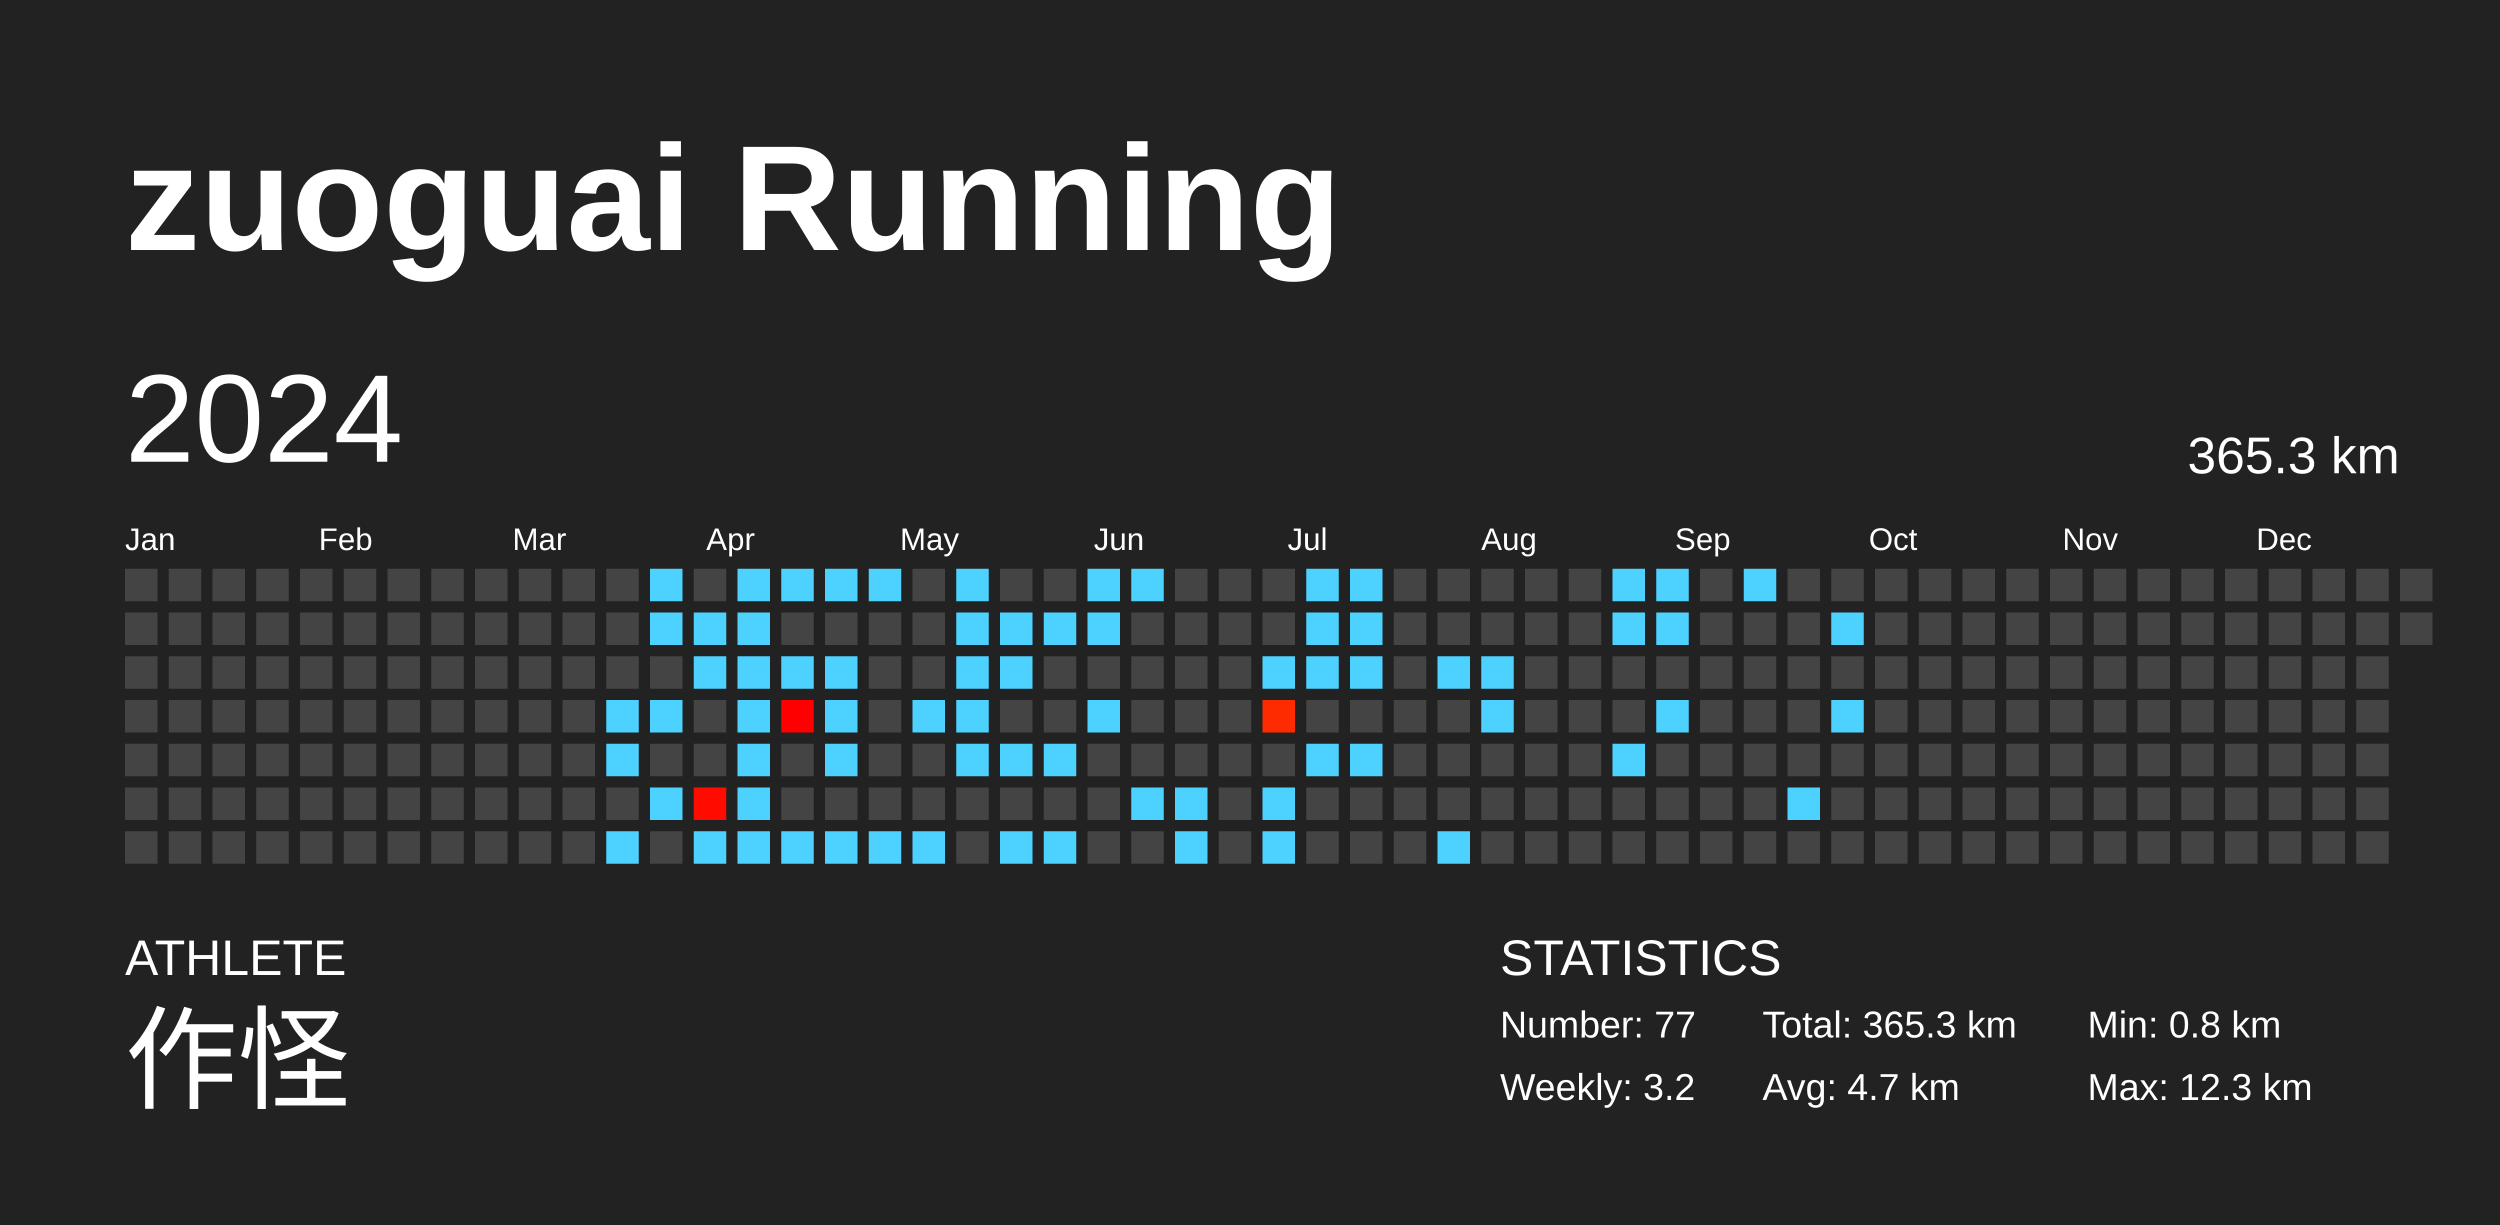
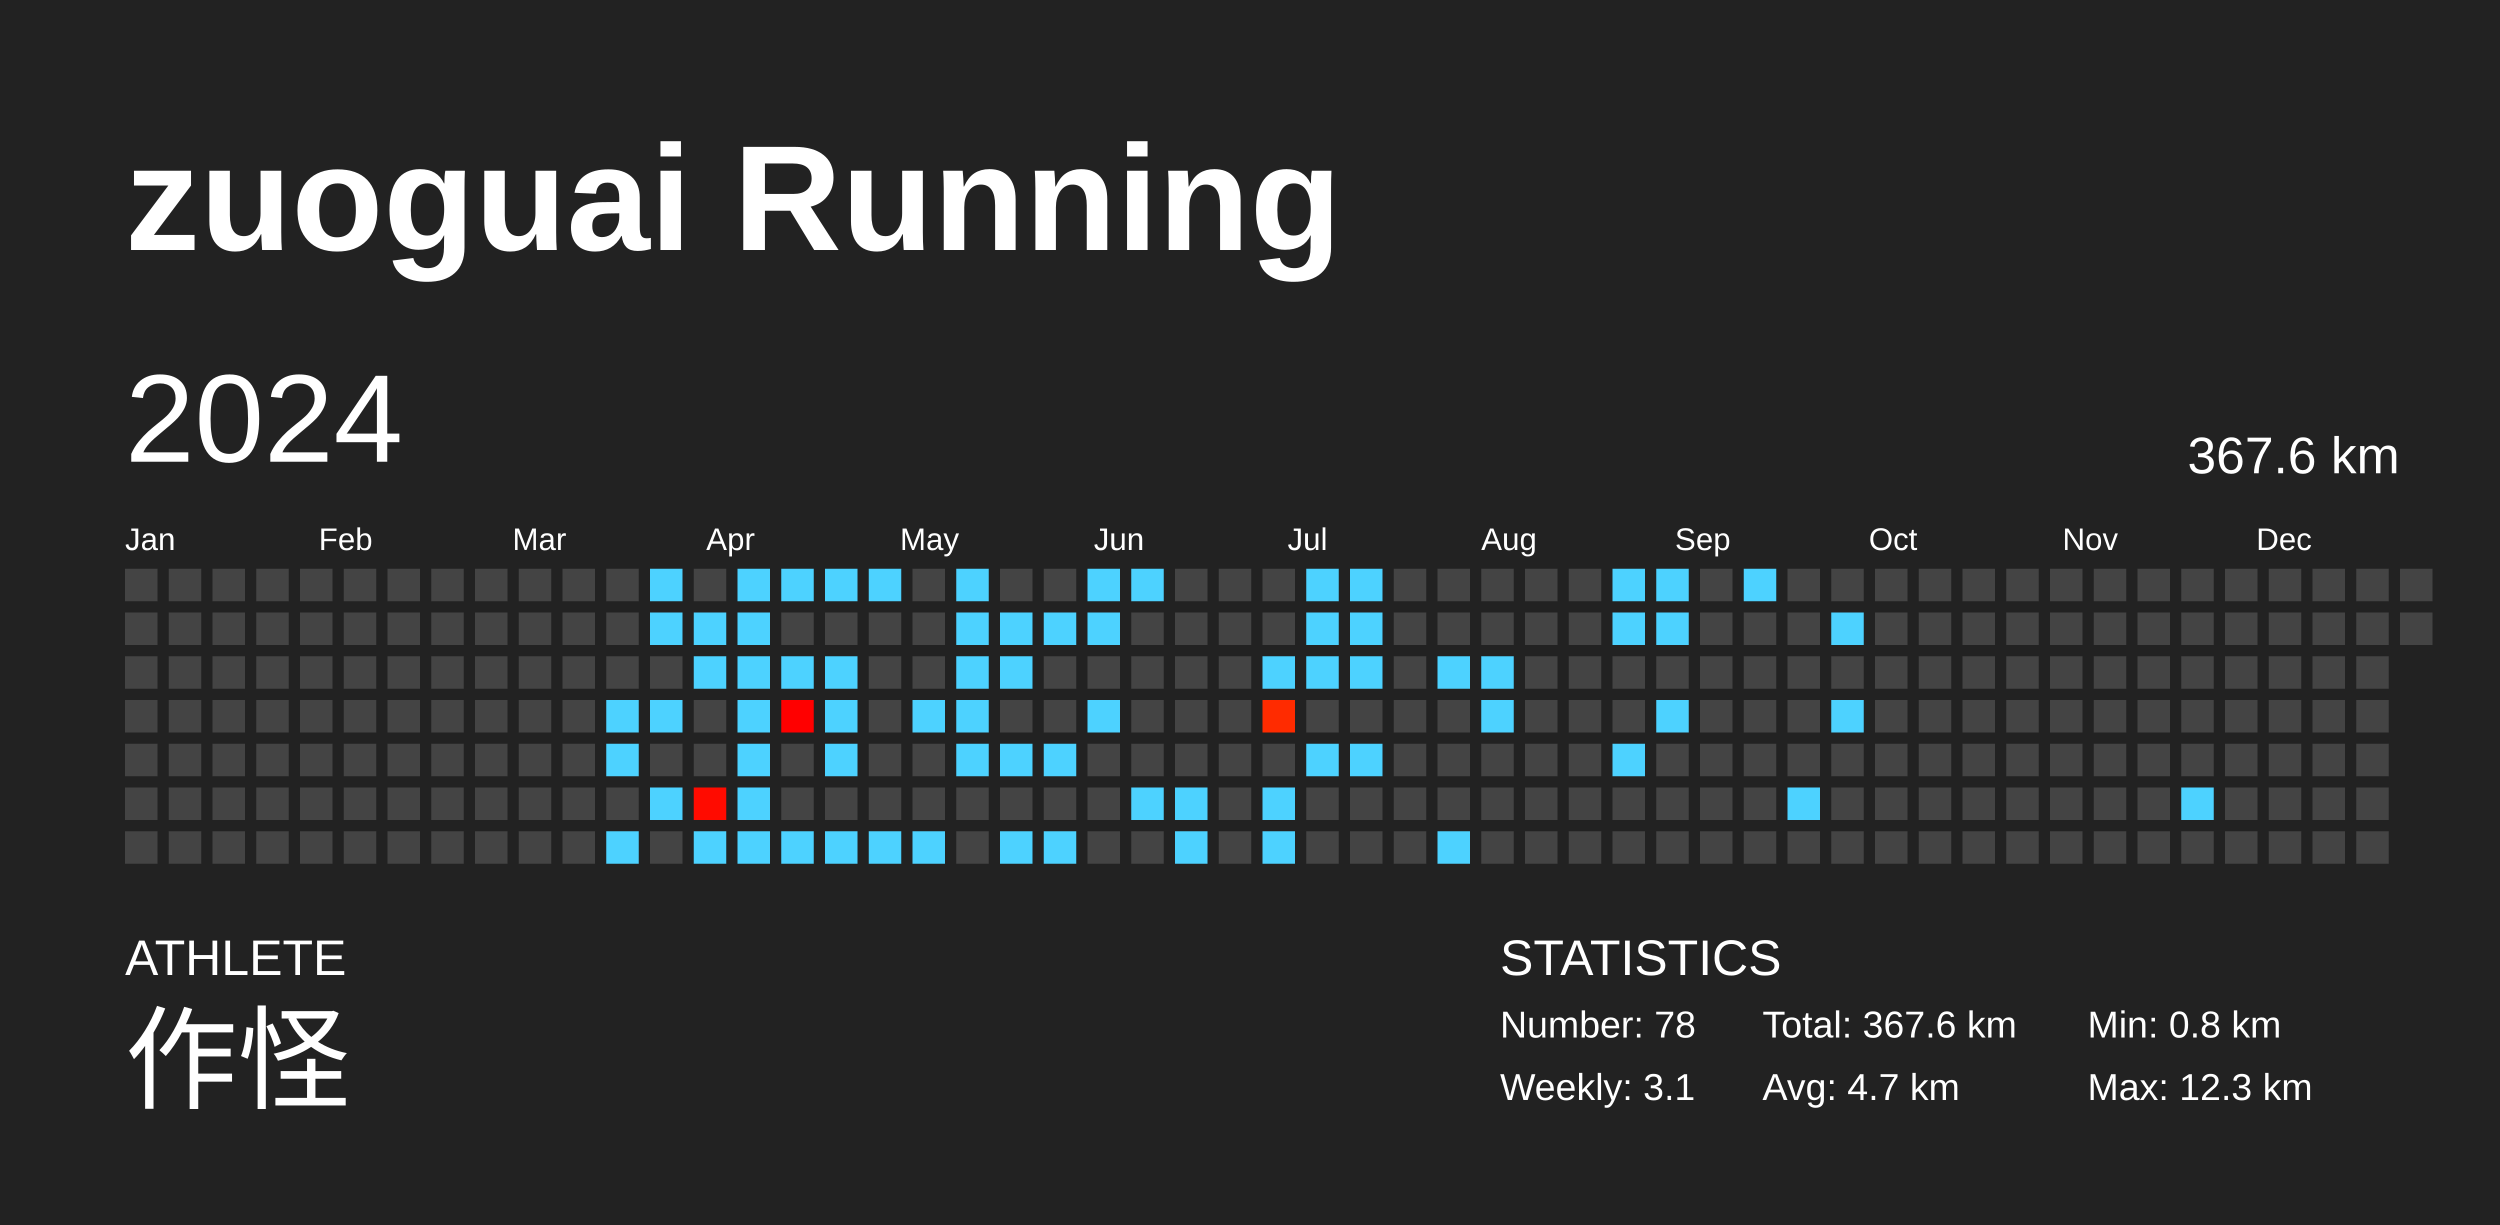
<svg xmlns="http://www.w3.org/2000/svg" baseProfile="full" height="98mm" version="1.1" viewBox="0,0,200,98" width="200mm">
  <defs />
  <rect fill="#222222" height="98" width="200" x="0" y="0" />
  <text fill="#FFFFFF" style="font-size:12px; font-family:Arial; font-weight:bold;" x="10" y="20">zuoguai Running</text>
  <text fill="#FFFFFF" style="font-size:4px; font-family:Arial" x="10" y="78">ATHLETE</text>
  <text fill="#FFFFFF" style="font-size:9px; font-family:Arial" x="10" y="88">作怪</text>
  <text fill="#FFFFFF" style="font-size:4px; font-family:Arial" x="120" y="78">STATISTICS</text>
-   <text fill="#FFFFFF" style="font-size:3px; font-family:Arial" x="120" y="83">Number: 77</text>
-   <text fill="#FFFFFF" style="font-size:3px; font-family:Arial" x="120" y="88">Weekly: 3.2</text>
-   <text fill="#FFFFFF" style="font-size:3px; font-family:Arial" x="141" y="83">Total: 365.3 km</text>
+   <text fill="#FFFFFF" style="font-size:3px; font-family:Arial" x="120" y="83">Number: 78</text>
+   <text fill="#FFFFFF" style="font-size:3px; font-family:Arial" x="120" y="88">Weekly: 3.1</text>
+   <text fill="#FFFFFF" style="font-size:3px; font-family:Arial" x="141" y="83">Total: 367.6 km</text>
  <text fill="#FFFFFF" style="font-size:3px; font-family:Arial" x="141" y="88">Avg: 4.7 km</text>
  <text fill="#FFFFFF" style="font-size:3px; font-family:Arial" x="167" y="83">Min: 0.8 km</text>
  <text fill="#FFFFFF" style="font-size:3px; font-family:Arial" x="167" y="88">Max: 12.3 km</text>
  <text dominant-baseline="hanging" fill="#FFFFFF" style="font-size:10.0px; font-family:Arial;" x="10" y="30">2024</text>
-   <text dominant-baseline="hanging" fill="#FFFFFF" style="font-size:4.125px; font-family:Arial;" x="175" y="35">365.3 km</text>
+   <text dominant-baseline="hanging" fill="#FFFFFF" style="font-size:4.125px; font-family:Arial;" x="175" y="35">367.6 km</text>
  <text fill="#FFFFFF" style="font-size:2.5px; font-family:Arial" x="10.0" y="44">Jan</text>
  <text fill="#FFFFFF" style="font-size:2.5px; font-family:Arial" x="25.5" y="44">Feb</text>
  <text fill="#FFFFFF" style="font-size:2.5px; font-family:Arial" x="41.0" y="44">Mar</text>
  <text fill="#FFFFFF" style="font-size:2.5px; font-family:Arial" x="56.5" y="44">Apr</text>
  <text fill="#FFFFFF" style="font-size:2.5px; font-family:Arial" x="72.0" y="44">May</text>
  <text fill="#FFFFFF" style="font-size:2.5px; font-family:Arial" x="87.5" y="44">Jun</text>
  <text fill="#FFFFFF" style="font-size:2.5px; font-family:Arial" x="103.0" y="44">Jul</text>
  <text fill="#FFFFFF" style="font-size:2.5px; font-family:Arial" x="118.5" y="44">Aug</text>
  <text fill="#FFFFFF" style="font-size:2.5px; font-family:Arial" x="134.0" y="44">Sep</text>
  <text fill="#FFFFFF" style="font-size:2.5px; font-family:Arial" x="149.5" y="44">Oct</text>
  <text fill="#FFFFFF" style="font-size:2.5px; font-family:Arial" x="165.0" y="44">Nov</text>
  <text fill="#FFFFFF" style="font-size:2.5px; font-family:Arial" x="180.5" y="44">Dec</text>
  <rect fill="#444444" height="2.6" width="2.6" x="10.0" y="45.5" />
  <rect fill="#444444" height="2.6" width="2.6" x="10.0" y="49.0" />
  <rect fill="#444444" height="2.6" width="2.6" x="10.0" y="52.5" />
  <rect fill="#444444" height="2.6" width="2.6" x="10.0" y="56.0" />
  <rect fill="#444444" height="2.6" width="2.6" x="10.0" y="59.5" />
  <rect fill="#444444" height="2.6" width="2.6" x="10.0" y="63.0" />
  <rect fill="#444444" height="2.6" width="2.6" x="10.0" y="66.5" />
  <rect fill="#444444" height="2.6" width="2.6" x="13.5" y="45.5" />
  <rect fill="#444444" height="2.6" width="2.6" x="13.5" y="49.0" />
  <rect fill="#444444" height="2.6" width="2.6" x="13.5" y="52.5" />
  <rect fill="#444444" height="2.6" width="2.6" x="13.5" y="56.0" />
  <rect fill="#444444" height="2.6" width="2.6" x="13.5" y="59.5" />
  <rect fill="#444444" height="2.6" width="2.6" x="13.5" y="63.0" />
  <rect fill="#444444" height="2.6" width="2.6" x="13.5" y="66.5" />
  <rect fill="#444444" height="2.6" width="2.6" x="17.0" y="45.5" />
  <rect fill="#444444" height="2.6" width="2.6" x="17.0" y="49.0" />
  <rect fill="#444444" height="2.6" width="2.6" x="17.0" y="52.5" />
  <rect fill="#444444" height="2.6" width="2.6" x="17.0" y="56.0" />
  <rect fill="#444444" height="2.6" width="2.6" x="17.0" y="59.5" />
  <rect fill="#444444" height="2.6" width="2.6" x="17.0" y="63.0" />
  <rect fill="#444444" height="2.6" width="2.6" x="17.0" y="66.5" />
  <rect fill="#444444" height="2.6" width="2.6" x="20.5" y="45.5" />
  <rect fill="#444444" height="2.6" width="2.6" x="20.5" y="49.0" />
  <rect fill="#444444" height="2.6" width="2.6" x="20.5" y="52.5" />
  <rect fill="#444444" height="2.6" width="2.6" x="20.5" y="56.0" />
  <rect fill="#444444" height="2.6" width="2.6" x="20.5" y="59.5" />
  <rect fill="#444444" height="2.6" width="2.6" x="20.5" y="63.0" />
  <rect fill="#444444" height="2.6" width="2.6" x="20.5" y="66.5" />
  <rect fill="#444444" height="2.6" width="2.6" x="24.0" y="45.5" />
  <rect fill="#444444" height="2.6" width="2.6" x="24.0" y="49.0" />
  <rect fill="#444444" height="2.6" width="2.6" x="24.0" y="52.5" />
  <rect fill="#444444" height="2.6" width="2.6" x="24.0" y="56.0" />
  <rect fill="#444444" height="2.6" width="2.6" x="24.0" y="59.5" />
  <rect fill="#444444" height="2.6" width="2.6" x="24.0" y="63.0" />
  <rect fill="#444444" height="2.6" width="2.6" x="24.0" y="66.5" />
  <rect fill="#444444" height="2.6" width="2.6" x="27.5" y="45.5" />
  <rect fill="#444444" height="2.6" width="2.6" x="27.5" y="49.0" />
  <rect fill="#444444" height="2.6" width="2.6" x="27.5" y="52.5" />
  <rect fill="#444444" height="2.6" width="2.6" x="27.5" y="56.0" />
  <rect fill="#444444" height="2.6" width="2.6" x="27.5" y="59.5" />
  <rect fill="#444444" height="2.6" width="2.6" x="27.5" y="63.0" />
  <rect fill="#444444" height="2.6" width="2.6" x="27.5" y="66.5" />
  <rect fill="#444444" height="2.6" width="2.6" x="31.0" y="45.5" />
  <rect fill="#444444" height="2.6" width="2.6" x="31.0" y="49.0" />
  <rect fill="#444444" height="2.6" width="2.6" x="31.0" y="52.5" />
  <rect fill="#444444" height="2.6" width="2.6" x="31.0" y="56.0" />
  <rect fill="#444444" height="2.6" width="2.6" x="31.0" y="59.5" />
  <rect fill="#444444" height="2.6" width="2.6" x="31.0" y="63.0" />
  <rect fill="#444444" height="2.6" width="2.6" x="31.0" y="66.5" />
  <rect fill="#444444" height="2.6" width="2.6" x="34.5" y="45.5" />
  <rect fill="#444444" height="2.6" width="2.6" x="34.5" y="49.0" />
  <rect fill="#444444" height="2.6" width="2.6" x="34.5" y="52.5" />
  <rect fill="#444444" height="2.6" width="2.6" x="34.5" y="56.0" />
  <rect fill="#444444" height="2.6" width="2.6" x="34.5" y="59.5" />
  <rect fill="#444444" height="2.6" width="2.6" x="34.5" y="63.0" />
  <rect fill="#444444" height="2.6" width="2.6" x="34.5" y="66.5" />
  <rect fill="#444444" height="2.6" width="2.6" x="38.0" y="45.5" />
  <rect fill="#444444" height="2.6" width="2.6" x="38.0" y="49.0" />
  <rect fill="#444444" height="2.6" width="2.6" x="38.0" y="52.5" />
  <rect fill="#444444" height="2.6" width="2.6" x="38.0" y="56.0" />
  <rect fill="#444444" height="2.6" width="2.6" x="38.0" y="59.5" />
  <rect fill="#444444" height="2.6" width="2.6" x="38.0" y="63.0" />
  <rect fill="#444444" height="2.6" width="2.6" x="38.0" y="66.5" />
  <rect fill="#444444" height="2.6" width="2.6" x="41.5" y="45.5" />
  <rect fill="#444444" height="2.6" width="2.6" x="41.5" y="49.0" />
  <rect fill="#444444" height="2.6" width="2.6" x="41.5" y="52.5" />
  <rect fill="#444444" height="2.6" width="2.6" x="41.5" y="56.0" />
  <rect fill="#444444" height="2.6" width="2.6" x="41.5" y="59.5" />
  <rect fill="#444444" height="2.6" width="2.6" x="41.5" y="63.0" />
  <rect fill="#444444" height="2.6" width="2.6" x="41.5" y="66.5" />
  <rect fill="#444444" height="2.6" width="2.6" x="45.0" y="45.5" />
  <rect fill="#444444" height="2.6" width="2.6" x="45.0" y="49.0" />
  <rect fill="#444444" height="2.6" width="2.6" x="45.0" y="52.5" />
  <rect fill="#444444" height="2.6" width="2.6" x="45.0" y="56.0" />
  <rect fill="#444444" height="2.6" width="2.6" x="45.0" y="59.5" />
  <rect fill="#444444" height="2.6" width="2.6" x="45.0" y="63.0" />
  <rect fill="#444444" height="2.6" width="2.6" x="45.0" y="66.5" />
  <rect fill="#444444" height="2.6" width="2.6" x="48.5" y="45.5" />
  <rect fill="#444444" height="2.6" width="2.6" x="48.5" y="49.0" />
  <rect fill="#444444" height="2.6" width="2.6" x="48.5" y="52.5" />
  <rect fill="#4dd2ff" height="2.6" width="2.6" x="48.5" y="56.0" />
  <rect fill="#4dd2ff" height="2.6" width="2.6" x="48.5" y="59.5" />
  <rect fill="#444444" height="2.6" width="2.6" x="48.5" y="63.0" />
  <rect fill="#4dd2ff" height="2.6" width="2.6" x="48.5" y="66.5" />
  <rect fill="#4dd2ff" height="2.6" width="2.6" x="52.0" y="45.5" />
  <rect fill="#4dd2ff" height="2.6" width="2.6" x="52.0" y="49.0" />
  <rect fill="#444444" height="2.6" width="2.6" x="52.0" y="52.5" />
  <rect fill="#4dd2ff" height="2.6" width="2.6" x="52.0" y="56.0" />
  <rect fill="#444444" height="2.6" width="2.6" x="52.0" y="59.5" />
  <rect fill="#4dd2ff" height="2.6" width="2.6" x="52.0" y="63.0" />
  <rect fill="#444444" height="2.6" width="2.6" x="52.0" y="66.5" />
  <rect fill="#444444" height="2.6" width="2.6" x="55.5" y="45.5" />
  <rect fill="#4dd2ff" height="2.6" width="2.6" x="55.5" y="49.0" />
  <rect fill="#4dd2ff" height="2.6" width="2.6" x="55.5" y="52.5" />
  <rect fill="#444444" height="2.6" width="2.6" x="55.5" y="56.0" />
  <rect fill="#444444" height="2.6" width="2.6" x="55.5" y="59.5" />
  <rect fill="#ff0b00" height="2.6" width="2.6" x="55.5" y="63.0" />
  <rect fill="#4dd2ff" height="2.6" width="2.6" x="55.5" y="66.5" />
  <rect fill="#4dd2ff" height="2.6" width="2.6" x="59.0" y="45.5" />
  <rect fill="#4dd2ff" height="2.6" width="2.6" x="59.0" y="49.0" />
  <rect fill="#4dd2ff" height="2.6" width="2.6" x="59.0" y="52.5" />
  <rect fill="#4dd2ff" height="2.6" width="2.6" x="59.0" y="56.0" />
  <rect fill="#4dd2ff" height="2.6" width="2.6" x="59.0" y="59.5" />
  <rect fill="#4dd2ff" height="2.6" width="2.6" x="59.0" y="63.0" />
  <rect fill="#4dd2ff" height="2.6" width="2.6" x="59.0" y="66.5" />
  <rect fill="#4dd2ff" height="2.6" width="2.6" x="62.5" y="45.5" />
  <rect fill="#444444" height="2.6" width="2.6" x="62.5" y="49.0" />
  <rect fill="#4dd2ff" height="2.6" width="2.6" x="62.5" y="52.5" />
  <rect fill="#ff0000" height="2.6" width="2.6" x="62.5" y="56.0" />
  <rect fill="#444444" height="2.6" width="2.6" x="62.5" y="59.5" />
  <rect fill="#444444" height="2.6" width="2.6" x="62.5" y="63.0" />
  <rect fill="#4dd2ff" height="2.6" width="2.6" x="62.5" y="66.5" />
  <rect fill="#4dd2ff" height="2.6" width="2.6" x="66.0" y="45.5" />
  <rect fill="#444444" height="2.6" width="2.6" x="66.0" y="49.0" />
  <rect fill="#4dd2ff" height="2.6" width="2.6" x="66.0" y="52.5" />
  <rect fill="#4dd2ff" height="2.6" width="2.6" x="66.0" y="56.0" />
  <rect fill="#4dd2ff" height="2.6" width="2.6" x="66.0" y="59.5" />
  <rect fill="#444444" height="2.6" width="2.6" x="66.0" y="63.0" />
  <rect fill="#4dd2ff" height="2.6" width="2.6" x="66.0" y="66.5" />
  <rect fill="#4dd2ff" height="2.6" width="2.6" x="69.5" y="45.5" />
  <rect fill="#444444" height="2.6" width="2.6" x="69.5" y="49.0" />
  <rect fill="#444444" height="2.6" width="2.6" x="69.5" y="52.5" />
  <rect fill="#444444" height="2.6" width="2.6" x="69.5" y="56.0" />
  <rect fill="#444444" height="2.6" width="2.6" x="69.5" y="59.5" />
  <rect fill="#444444" height="2.6" width="2.6" x="69.5" y="63.0" />
  <rect fill="#4dd2ff" height="2.6" width="2.6" x="69.5" y="66.5" />
  <rect fill="#444444" height="2.6" width="2.6" x="73.0" y="45.5" />
  <rect fill="#444444" height="2.6" width="2.6" x="73.0" y="49.0" />
  <rect fill="#444444" height="2.6" width="2.6" x="73.0" y="52.5" />
  <rect fill="#4dd2ff" height="2.6" width="2.6" x="73.0" y="56.0" />
  <rect fill="#444444" height="2.6" width="2.6" x="73.0" y="59.5" />
  <rect fill="#444444" height="2.6" width="2.6" x="73.0" y="63.0" />
  <rect fill="#4dd2ff" height="2.6" width="2.6" x="73.0" y="66.5" />
  <rect fill="#4dd2ff" height="2.6" width="2.6" x="76.5" y="45.5" />
  <rect fill="#4dd2ff" height="2.6" width="2.6" x="76.5" y="49.0" />
  <rect fill="#4dd2ff" height="2.6" width="2.6" x="76.5" y="52.5" />
  <rect fill="#4dd2ff" height="2.6" width="2.6" x="76.5" y="56.0" />
  <rect fill="#4dd2ff" height="2.6" width="2.6" x="76.5" y="59.5" />
  <rect fill="#444444" height="2.6" width="2.6" x="76.5" y="63.0" />
  <rect fill="#444444" height="2.6" width="2.6" x="76.5" y="66.5" />
  <rect fill="#444444" height="2.6" width="2.6" x="80.0" y="45.5" />
  <rect fill="#4dd2ff" height="2.6" width="2.6" x="80.0" y="49.0" />
  <rect fill="#4dd2ff" height="2.6" width="2.6" x="80.0" y="52.5" />
  <rect fill="#444444" height="2.6" width="2.6" x="80.0" y="56.0" />
  <rect fill="#4dd2ff" height="2.6" width="2.6" x="80.0" y="59.5" />
  <rect fill="#444444" height="2.6" width="2.6" x="80.0" y="63.0" />
  <rect fill="#4dd2ff" height="2.6" width="2.6" x="80.0" y="66.5" />
  <rect fill="#444444" height="2.6" width="2.6" x="83.5" y="45.5" />
  <rect fill="#4dd2ff" height="2.6" width="2.6" x="83.5" y="49.0" />
  <rect fill="#444444" height="2.6" width="2.6" x="83.5" y="52.5" />
  <rect fill="#444444" height="2.6" width="2.6" x="83.5" y="56.0" />
  <rect fill="#4dd2ff" height="2.6" width="2.6" x="83.5" y="59.5" />
  <rect fill="#444444" height="2.6" width="2.6" x="83.5" y="63.0" />
  <rect fill="#4dd2ff" height="2.6" width="2.6" x="83.5" y="66.5" />
  <rect fill="#4dd2ff" height="2.6" width="2.6" x="87.0" y="45.5" />
  <rect fill="#4dd2ff" height="2.6" width="2.6" x="87.0" y="49.0" />
  <rect fill="#444444" height="2.6" width="2.6" x="87.0" y="52.5" />
  <rect fill="#4dd2ff" height="2.6" width="2.6" x="87.0" y="56.0" />
  <rect fill="#444444" height="2.6" width="2.6" x="87.0" y="59.5" />
  <rect fill="#444444" height="2.6" width="2.6" x="87.0" y="63.0" />
  <rect fill="#444444" height="2.6" width="2.6" x="87.0" y="66.5" />
  <rect fill="#4dd2ff" height="2.6" width="2.6" x="90.5" y="45.5" />
  <rect fill="#444444" height="2.6" width="2.6" x="90.5" y="49.0" />
  <rect fill="#444444" height="2.6" width="2.6" x="90.5" y="52.5" />
  <rect fill="#444444" height="2.6" width="2.6" x="90.5" y="56.0" />
  <rect fill="#444444" height="2.6" width="2.6" x="90.5" y="59.5" />
  <rect fill="#4dd2ff" height="2.6" width="2.6" x="90.5" y="63.0" />
  <rect fill="#444444" height="2.6" width="2.6" x="90.5" y="66.5" />
  <rect fill="#444444" height="2.6" width="2.6" x="94.0" y="45.5" />
  <rect fill="#444444" height="2.6" width="2.6" x="94.0" y="49.0" />
  <rect fill="#444444" height="2.6" width="2.6" x="94.0" y="52.5" />
  <rect fill="#444444" height="2.6" width="2.6" x="94.0" y="56.0" />
  <rect fill="#444444" height="2.6" width="2.6" x="94.0" y="59.5" />
  <rect fill="#4dd2ff" height="2.6" width="2.6" x="94.0" y="63.0" />
  <rect fill="#4dd2ff" height="2.6" width="2.6" x="94.0" y="66.5" />
  <rect fill="#444444" height="2.6" width="2.6" x="97.5" y="45.5" />
  <rect fill="#444444" height="2.6" width="2.6" x="97.5" y="49.0" />
  <rect fill="#444444" height="2.6" width="2.6" x="97.5" y="52.5" />
  <rect fill="#444444" height="2.6" width="2.6" x="97.5" y="56.0" />
  <rect fill="#444444" height="2.6" width="2.6" x="97.5" y="59.5" />
  <rect fill="#444444" height="2.6" width="2.6" x="97.5" y="63.0" />
  <rect fill="#444444" height="2.6" width="2.6" x="97.5" y="66.5" />
  <rect fill="#444444" height="2.6" width="2.6" x="101.0" y="45.5" />
  <rect fill="#444444" height="2.6" width="2.6" x="101.0" y="49.0" />
  <rect fill="#4dd2ff" height="2.6" width="2.6" x="101.0" y="52.5" />
  <rect fill="#ff2b00" height="2.6" width="2.6" x="101.0" y="56.0" />
  <rect fill="#444444" height="2.6" width="2.6" x="101.0" y="59.5" />
  <rect fill="#4dd2ff" height="2.6" width="2.6" x="101.0" y="63.0" />
  <rect fill="#4dd2ff" height="2.6" width="2.6" x="101.0" y="66.5" />
  <rect fill="#4dd2ff" height="2.6" width="2.6" x="104.5" y="45.5" />
  <rect fill="#4dd2ff" height="2.6" width="2.6" x="104.5" y="49.0" />
  <rect fill="#4dd2ff" height="2.6" width="2.6" x="104.5" y="52.5" />
  <rect fill="#444444" height="2.6" width="2.6" x="104.5" y="56.0" />
  <rect fill="#4dd2ff" height="2.6" width="2.6" x="104.5" y="59.5" />
  <rect fill="#444444" height="2.6" width="2.6" x="104.5" y="63.0" />
  <rect fill="#444444" height="2.6" width="2.6" x="104.5" y="66.5" />
  <rect fill="#4dd2ff" height="2.6" width="2.6" x="108.0" y="45.5" />
  <rect fill="#4dd2ff" height="2.6" width="2.6" x="108.0" y="49.0" />
  <rect fill="#4dd2ff" height="2.6" width="2.6" x="108.0" y="52.5" />
  <rect fill="#444444" height="2.6" width="2.6" x="108.0" y="56.0" />
  <rect fill="#4dd2ff" height="2.6" width="2.6" x="108.0" y="59.5" />
  <rect fill="#444444" height="2.6" width="2.6" x="108.0" y="63.0" />
  <rect fill="#444444" height="2.6" width="2.6" x="108.0" y="66.5" />
  <rect fill="#444444" height="2.6" width="2.6" x="111.5" y="45.5" />
  <rect fill="#444444" height="2.6" width="2.6" x="111.5" y="49.0" />
  <rect fill="#444444" height="2.6" width="2.6" x="111.5" y="52.5" />
  <rect fill="#444444" height="2.6" width="2.6" x="111.5" y="56.0" />
  <rect fill="#444444" height="2.6" width="2.6" x="111.5" y="59.5" />
  <rect fill="#444444" height="2.6" width="2.6" x="111.5" y="63.0" />
  <rect fill="#444444" height="2.6" width="2.6" x="111.5" y="66.5" />
  <rect fill="#444444" height="2.6" width="2.6" x="115.0" y="45.5" />
  <rect fill="#444444" height="2.6" width="2.6" x="115.0" y="49.0" />
  <rect fill="#4dd2ff" height="2.6" width="2.6" x="115.0" y="52.5" />
  <rect fill="#444444" height="2.6" width="2.6" x="115.0" y="56.0" />
  <rect fill="#444444" height="2.6" width="2.6" x="115.0" y="59.5" />
  <rect fill="#444444" height="2.6" width="2.6" x="115.0" y="63.0" />
  <rect fill="#4dd2ff" height="2.6" width="2.6" x="115.0" y="66.5" />
  <rect fill="#444444" height="2.6" width="2.6" x="118.5" y="45.5" />
  <rect fill="#444444" height="2.6" width="2.6" x="118.5" y="49.0" />
  <rect fill="#4dd2ff" height="2.6" width="2.6" x="118.5" y="52.5" />
  <rect fill="#4dd2ff" height="2.6" width="2.6" x="118.5" y="56.0" />
  <rect fill="#444444" height="2.6" width="2.6" x="118.5" y="59.5" />
  <rect fill="#444444" height="2.6" width="2.6" x="118.5" y="63.0" />
  <rect fill="#444444" height="2.6" width="2.6" x="118.5" y="66.5" />
  <rect fill="#444444" height="2.6" width="2.6" x="122.0" y="45.5" />
  <rect fill="#444444" height="2.6" width="2.6" x="122.0" y="49.0" />
  <rect fill="#444444" height="2.6" width="2.6" x="122.0" y="52.5" />
  <rect fill="#444444" height="2.6" width="2.6" x="122.0" y="56.0" />
  <rect fill="#444444" height="2.6" width="2.6" x="122.0" y="59.5" />
  <rect fill="#444444" height="2.6" width="2.6" x="122.0" y="63.0" />
  <rect fill="#444444" height="2.6" width="2.6" x="122.0" y="66.5" />
  <rect fill="#444444" height="2.6" width="2.6" x="125.5" y="45.5" />
  <rect fill="#444444" height="2.6" width="2.6" x="125.5" y="49.0" />
  <rect fill="#444444" height="2.6" width="2.6" x="125.5" y="52.5" />
  <rect fill="#444444" height="2.6" width="2.6" x="125.5" y="56.0" />
  <rect fill="#444444" height="2.6" width="2.6" x="125.5" y="59.5" />
  <rect fill="#444444" height="2.6" width="2.6" x="125.5" y="63.0" />
  <rect fill="#444444" height="2.6" width="2.6" x="125.5" y="66.5" />
  <rect fill="#4dd2ff" height="2.6" width="2.6" x="129.0" y="45.5" />
  <rect fill="#4dd2ff" height="2.6" width="2.6" x="129.0" y="49.0" />
  <rect fill="#444444" height="2.6" width="2.6" x="129.0" y="52.5" />
  <rect fill="#444444" height="2.6" width="2.6" x="129.0" y="56.0" />
  <rect fill="#4dd2ff" height="2.6" width="2.6" x="129.0" y="59.5" />
  <rect fill="#444444" height="2.6" width="2.6" x="129.0" y="63.0" />
  <rect fill="#444444" height="2.6" width="2.6" x="129.0" y="66.5" />
  <rect fill="#4dd2ff" height="2.6" width="2.6" x="132.5" y="45.5" />
  <rect fill="#4dd2ff" height="2.6" width="2.6" x="132.5" y="49.0" />
  <rect fill="#444444" height="2.6" width="2.6" x="132.5" y="52.5" />
  <rect fill="#4dd2ff" height="2.6" width="2.6" x="132.5" y="56.0" />
  <rect fill="#444444" height="2.6" width="2.6" x="132.5" y="59.5" />
  <rect fill="#444444" height="2.6" width="2.6" x="132.5" y="63.0" />
  <rect fill="#444444" height="2.6" width="2.6" x="132.5" y="66.5" />
  <rect fill="#444444" height="2.6" width="2.6" x="136.0" y="45.5" />
  <rect fill="#444444" height="2.6" width="2.6" x="136.0" y="49.0" />
  <rect fill="#444444" height="2.6" width="2.6" x="136.0" y="52.5" />
  <rect fill="#444444" height="2.6" width="2.6" x="136.0" y="56.0" />
  <rect fill="#444444" height="2.6" width="2.6" x="136.0" y="59.5" />
  <rect fill="#444444" height="2.6" width="2.6" x="136.0" y="63.0" />
  <rect fill="#444444" height="2.6" width="2.6" x="136.0" y="66.5" />
  <rect fill="#4dd2ff" height="2.6" width="2.6" x="139.5" y="45.5" />
  <rect fill="#444444" height="2.6" width="2.6" x="139.5" y="49.0" />
  <rect fill="#444444" height="2.6" width="2.6" x="139.5" y="52.5" />
  <rect fill="#444444" height="2.6" width="2.6" x="139.5" y="56.0" />
  <rect fill="#444444" height="2.6" width="2.6" x="139.5" y="59.5" />
  <rect fill="#444444" height="2.6" width="2.6" x="139.5" y="63.0" />
  <rect fill="#444444" height="2.6" width="2.6" x="139.5" y="66.5" />
  <rect fill="#444444" height="2.6" width="2.6" x="143.0" y="45.5" />
  <rect fill="#444444" height="2.6" width="2.6" x="143.0" y="49.0" />
  <rect fill="#444444" height="2.6" width="2.6" x="143.0" y="52.5" />
  <rect fill="#444444" height="2.6" width="2.6" x="143.0" y="56.0" />
  <rect fill="#444444" height="2.6" width="2.6" x="143.0" y="59.5" />
  <rect fill="#4dd2ff" height="2.6" width="2.6" x="143.0" y="63.0" />
  <rect fill="#444444" height="2.6" width="2.6" x="143.0" y="66.5" />
  <rect fill="#444444" height="2.6" width="2.6" x="146.5" y="45.5" />
  <rect fill="#4dd2ff" height="2.6" width="2.6" x="146.5" y="49.0" />
  <rect fill="#444444" height="2.6" width="2.6" x="146.5" y="52.5" />
  <rect fill="#4dd2ff" height="2.6" width="2.6" x="146.5" y="56.0" />
  <rect fill="#444444" height="2.6" width="2.6" x="146.5" y="59.5" />
  <rect fill="#444444" height="2.6" width="2.6" x="146.5" y="63.0" />
  <rect fill="#444444" height="2.6" width="2.6" x="146.5" y="66.5" />
  <rect fill="#444444" height="2.6" width="2.6" x="150.0" y="45.5" />
  <rect fill="#444444" height="2.6" width="2.6" x="150.0" y="49.0" />
  <rect fill="#444444" height="2.6" width="2.6" x="150.0" y="52.5" />
  <rect fill="#444444" height="2.6" width="2.6" x="150.0" y="56.0" />
  <rect fill="#444444" height="2.6" width="2.6" x="150.0" y="59.5" />
  <rect fill="#444444" height="2.6" width="2.6" x="150.0" y="63.0" />
  <rect fill="#444444" height="2.6" width="2.6" x="150.0" y="66.5" />
  <rect fill="#444444" height="2.6" width="2.6" x="153.5" y="45.5" />
  <rect fill="#444444" height="2.6" width="2.6" x="153.5" y="49.0" />
  <rect fill="#444444" height="2.6" width="2.6" x="153.5" y="52.5" />
  <rect fill="#444444" height="2.6" width="2.6" x="153.5" y="56.0" />
  <rect fill="#444444" height="2.6" width="2.6" x="153.5" y="59.5" />
  <rect fill="#444444" height="2.6" width="2.6" x="153.5" y="63.0" />
  <rect fill="#444444" height="2.6" width="2.6" x="153.5" y="66.5" />
  <rect fill="#444444" height="2.6" width="2.6" x="157.0" y="45.5" />
  <rect fill="#444444" height="2.6" width="2.6" x="157.0" y="49.0" />
  <rect fill="#444444" height="2.6" width="2.6" x="157.0" y="52.5" />
  <rect fill="#444444" height="2.6" width="2.6" x="157.0" y="56.0" />
  <rect fill="#444444" height="2.6" width="2.6" x="157.0" y="59.5" />
  <rect fill="#444444" height="2.6" width="2.6" x="157.0" y="63.0" />
  <rect fill="#444444" height="2.6" width="2.6" x="157.0" y="66.5" />
  <rect fill="#444444" height="2.6" width="2.6" x="160.5" y="45.5" />
  <rect fill="#444444" height="2.6" width="2.6" x="160.5" y="49.0" />
  <rect fill="#444444" height="2.6" width="2.6" x="160.5" y="52.5" />
  <rect fill="#444444" height="2.6" width="2.6" x="160.5" y="56.0" />
  <rect fill="#444444" height="2.6" width="2.6" x="160.5" y="59.5" />
  <rect fill="#444444" height="2.6" width="2.6" x="160.5" y="63.0" />
  <rect fill="#444444" height="2.6" width="2.6" x="160.5" y="66.5" />
  <rect fill="#444444" height="2.6" width="2.6" x="164.0" y="45.5" />
  <rect fill="#444444" height="2.6" width="2.6" x="164.0" y="49.0" />
  <rect fill="#444444" height="2.6" width="2.6" x="164.0" y="52.5" />
  <rect fill="#444444" height="2.6" width="2.6" x="164.0" y="56.0" />
  <rect fill="#444444" height="2.6" width="2.6" x="164.0" y="59.5" />
  <rect fill="#444444" height="2.6" width="2.6" x="164.0" y="63.0" />
  <rect fill="#444444" height="2.6" width="2.6" x="164.0" y="66.5" />
  <rect fill="#444444" height="2.6" width="2.6" x="167.5" y="45.5" />
  <rect fill="#444444" height="2.6" width="2.6" x="167.5" y="49.0" />
  <rect fill="#444444" height="2.6" width="2.6" x="167.5" y="52.5" />
  <rect fill="#444444" height="2.6" width="2.6" x="167.5" y="56.0" />
  <rect fill="#444444" height="2.6" width="2.6" x="167.5" y="59.5" />
  <rect fill="#444444" height="2.6" width="2.6" x="167.5" y="63.0" />
  <rect fill="#444444" height="2.6" width="2.6" x="167.5" y="66.5" />
  <rect fill="#444444" height="2.6" width="2.6" x="171.0" y="45.5" />
  <rect fill="#444444" height="2.6" width="2.6" x="171.0" y="49.0" />
  <rect fill="#444444" height="2.6" width="2.6" x="171.0" y="52.5" />
  <rect fill="#444444" height="2.6" width="2.6" x="171.0" y="56.0" />
  <rect fill="#444444" height="2.6" width="2.6" x="171.0" y="59.5" />
  <rect fill="#444444" height="2.6" width="2.6" x="171.0" y="63.0" />
  <rect fill="#444444" height="2.6" width="2.6" x="171.0" y="66.5" />
  <rect fill="#444444" height="2.6" width="2.6" x="174.5" y="45.5" />
  <rect fill="#444444" height="2.6" width="2.6" x="174.5" y="49.0" />
  <rect fill="#444444" height="2.6" width="2.6" x="174.5" y="52.5" />
  <rect fill="#444444" height="2.6" width="2.6" x="174.5" y="56.0" />
  <rect fill="#444444" height="2.6" width="2.6" x="174.5" y="59.5" />
-   <rect fill="#444444" height="2.6" width="2.6" x="174.5" y="63.0" />
+   <rect fill="#4dd2ff" height="2.6" width="2.6" x="174.5" y="63.0" />
  <rect fill="#444444" height="2.6" width="2.6" x="174.5" y="66.5" />
  <rect fill="#444444" height="2.6" width="2.6" x="178.0" y="45.5" />
  <rect fill="#444444" height="2.6" width="2.6" x="178.0" y="49.0" />
  <rect fill="#444444" height="2.6" width="2.6" x="178.0" y="52.5" />
  <rect fill="#444444" height="2.6" width="2.6" x="178.0" y="56.0" />
  <rect fill="#444444" height="2.6" width="2.6" x="178.0" y="59.5" />
  <rect fill="#444444" height="2.6" width="2.6" x="178.0" y="63.0" />
  <rect fill="#444444" height="2.6" width="2.6" x="178.0" y="66.5" />
  <rect fill="#444444" height="2.6" width="2.6" x="181.5" y="45.5" />
  <rect fill="#444444" height="2.6" width="2.6" x="181.5" y="49.0" />
  <rect fill="#444444" height="2.6" width="2.6" x="181.5" y="52.5" />
  <rect fill="#444444" height="2.6" width="2.6" x="181.5" y="56.0" />
  <rect fill="#444444" height="2.6" width="2.6" x="181.5" y="59.5" />
  <rect fill="#444444" height="2.6" width="2.6" x="181.5" y="63.0" />
  <rect fill="#444444" height="2.6" width="2.6" x="181.5" y="66.5" />
  <rect fill="#444444" height="2.6" width="2.6" x="185.0" y="45.5" />
  <rect fill="#444444" height="2.6" width="2.6" x="185.0" y="49.0" />
  <rect fill="#444444" height="2.6" width="2.6" x="185.0" y="52.5" />
  <rect fill="#444444" height="2.6" width="2.6" x="185.0" y="56.0" />
  <rect fill="#444444" height="2.6" width="2.6" x="185.0" y="59.5" />
  <rect fill="#444444" height="2.6" width="2.6" x="185.0" y="63.0" />
  <rect fill="#444444" height="2.6" width="2.6" x="185.0" y="66.5" />
  <rect fill="#444444" height="2.6" width="2.6" x="188.5" y="45.5" />
  <rect fill="#444444" height="2.6" width="2.6" x="188.5" y="49.0" />
  <rect fill="#444444" height="2.6" width="2.6" x="188.5" y="52.5" />
  <rect fill="#444444" height="2.6" width="2.6" x="188.5" y="56.0" />
  <rect fill="#444444" height="2.6" width="2.6" x="188.5" y="59.5" />
  <rect fill="#444444" height="2.6" width="2.6" x="188.5" y="63.0" />
  <rect fill="#444444" height="2.6" width="2.6" x="188.5" y="66.5" />
  <rect fill="#444444" height="2.6" width="2.6" x="192.0" y="45.5" />
  <rect fill="#444444" height="2.6" width="2.6" x="192.0" y="49.0" />
</svg>
